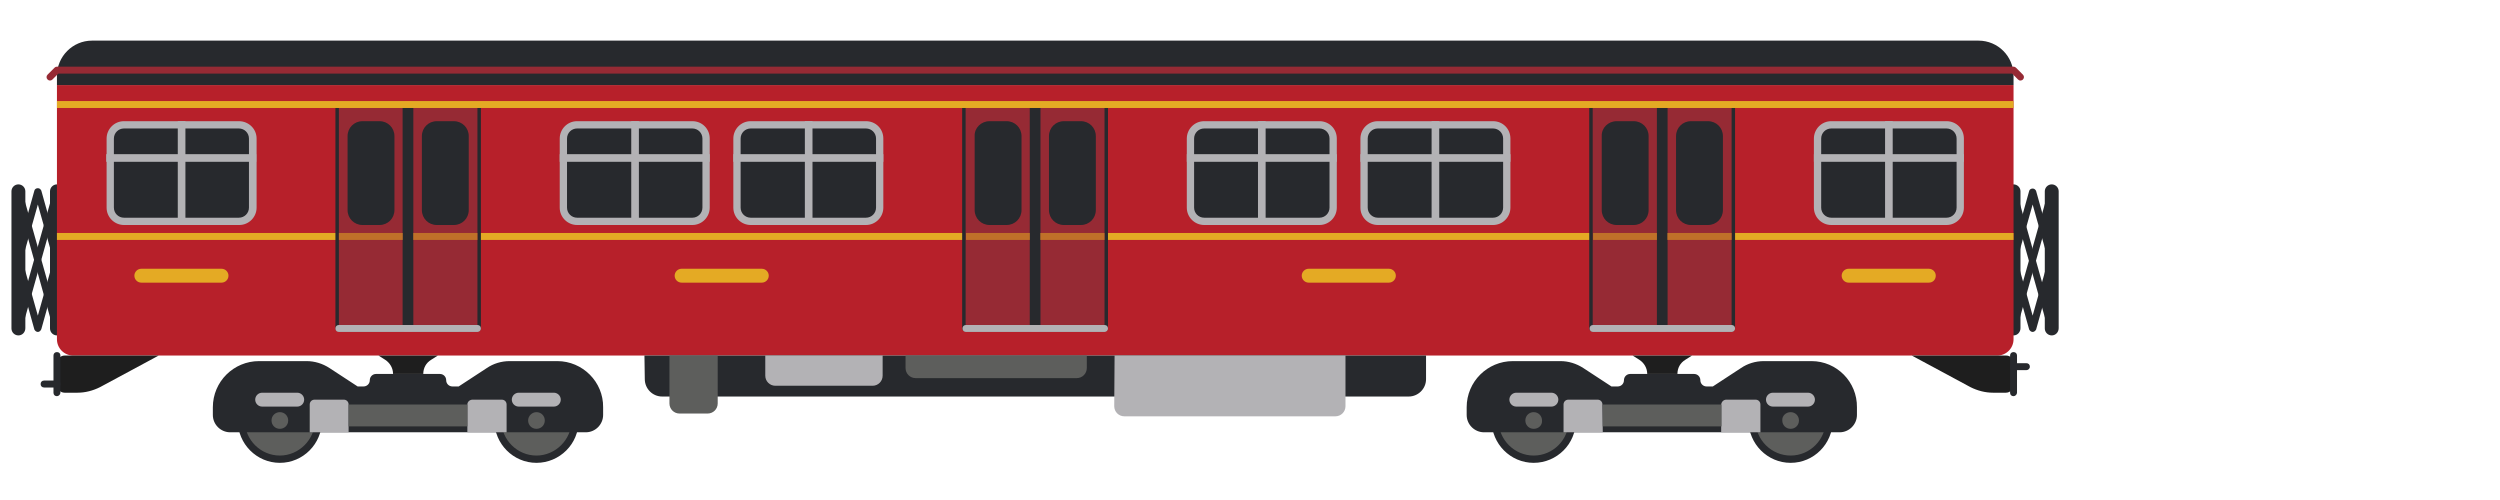
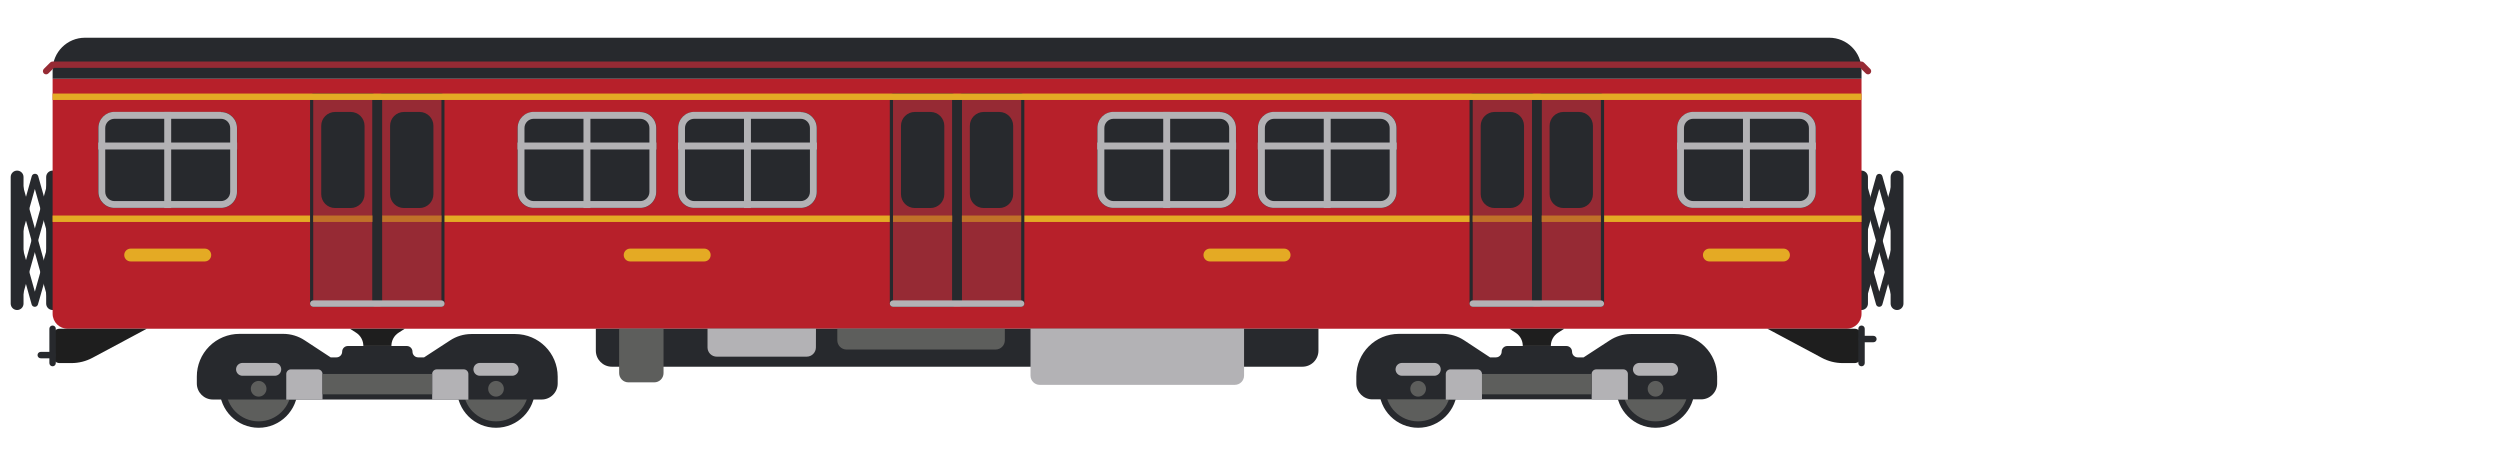
- <svg xmlns="http://www.w3.org/2000/svg" version="1.1" id="Layer_1" x="0px" y="0px" viewBox="0 0 720 144" style="enable-background:new 0 0 720 144;" xml:space="preserve">
-   <style type="text/css">
- 	.st0{fill:#27292D;}
- 	.st1{fill:#B7202A;}
- 	.st2{fill:#E4AA24;}
- 	.st3{fill:#962A34;}
- 	.st4{fill:#C07029;}
- 	.st5{fill:#B3B2B5;}
- 	.st6{fill:#5D5E5C;}
- 	.st7{fill:#1E1E1E;}
- </style>
-   <path class="st0" d="M579.9,96.6c-1.1,0-2-0.9-2-2V55.1c0-1.1,0.9-2,2-2s2,0.9,2,2v39.4C581.9,95.7,581,96.6,579.9,96.6z" />
-   <path class="st0" d="M590.9,96.6c-1.1,0-2-0.9-2-2V55.1c0-1.1,0.9-2,2-2s2,0.9,2,2v39.4C592.9,95.7,592,96.6,590.9,96.6z" />
-   <path class="st0" d="M585.4,95.6L585.4,95.6c-0.4,0-0.8-0.3-1-0.7l-5.5-19.7c0-0.2,0-0.4,0-0.5l5.5-19.7c0.1-0.4,0.5-0.7,1-0.7  s0.8,0.3,1,0.7l5.5,19.7c0,0.2,0,0.4,0,0.5l-5.5,19.7C586.2,95.3,585.8,95.6,585.4,95.6z M580.9,74.9l4.5,16l4.5-16l-4.5-16  L580.9,74.9z" />
-   <path class="st0" d="M579.9,95.6c-0.1,0-0.2,0-0.3,0c-0.5-0.1-0.8-0.7-0.7-1.2L590,54.9c0.1-0.5,0.7-0.8,1.2-0.7  c0.5,0.1,0.8,0.7,0.7,1.2l-11.1,39.4C580.7,95.3,580.3,95.6,579.9,95.6z" />
-   <path class="st0" d="M590.9,95.6c-0.4,0-0.8-0.3-1-0.7l-11.1-39.4c-0.1-0.5,0.2-1.1,0.7-1.2c0.5-0.1,1.1,0.2,1.2,0.7l11.1,39.4  c0.1,0.5-0.2,1.1-0.7,1.2C591.1,95.6,591,95.6,590.9,95.6z" />
-   <path class="st0" d="M5.3,96.6c-1.1,0-2-0.9-2-2V55.1c0-1.1,0.9-2,2-2s2,0.9,2,2v39.4C7.3,95.7,6.4,96.6,5.3,96.6z" />
-   <path class="st0" d="M16.4,96.6c-1.1,0-2-0.9-2-2V55.1c0-1.1,0.9-2,2-2s2,0.9,2,2v39.4C18.4,95.7,17.5,96.6,16.4,96.6z" />
-   <path class="st0" d="M10.9,95.6c-0.4,0-0.8-0.3-1-0.7L4.4,75.1c0-0.2,0-0.4,0-0.5l5.5-19.7c0.1-0.4,0.5-0.7,1-0.7s0.8,0.3,1,0.7  l5.5,19.7c0,0.2,0,0.4,0,0.5l-5.5,19.7C11.7,95.3,11.3,95.6,10.9,95.6z M6.4,74.9l4.5,16l4.5-16l-4.5-16L6.4,74.9z" />
-   <path class="st0" d="M5.3,95.6c-0.1,0-0.2,0-0.3,0c-0.5-0.1-0.8-0.7-0.7-1.2l11.1-39.4c0.1-0.5,0.7-0.8,1.2-0.7  c0.5,0.1,0.8,0.7,0.7,1.2L6.3,94.8C6.2,95.3,5.8,95.6,5.3,95.6z" />
-   <path class="st0" d="M16.4,95.6c-0.4,0-0.8-0.3-1-0.7L4.4,55.4c-0.1-0.5,0.2-1.1,0.7-1.2c0.5-0.1,1.1,0.2,1.2,0.7l11.1,39.4  c0.1,0.5-0.2,1.1-0.7,1.2C16.6,95.6,16.5,95.6,16.4,95.6z" />
-   <path class="st1" d="M579.9,24.5H16.4v73.2c0,2.6,2.1,4.7,4.7,4.7c0,0,0,0,0,0h554.1c2.6,0,4.7-2.1,4.7-4.7c0,0,0,0,0,0V24.5z" />
-   <path class="st0" d="M26.5,11.7h543.3c5.6,0,10.1,4.5,10.1,10.1c0,0,0,0,0,0v2.7H16.4v-2.7C16.4,16.3,20.9,11.7,26.5,11.7z" />
-   <rect x="16.4" y="67.1" class="st2" width="563.5" height="2" />
-   <path class="st2" d="M555.5,81.4h-23.1c-1.1,0-2-0.9-2-2s0.9-2,2-2h23.1c1.1,0,2,0.9,2,2S556.7,81.4,555.5,81.4z" />
-   <path class="st3" d="M458.8,29.6h18.5c0.3,0,0.5,0.2,0.5,0.5v64.4c0,0.3-0.2,0.5-0.5,0.5h-18.5c-0.3,0-0.5-0.2-0.5-0.5V30.1  C458.3,29.9,458.5,29.6,458.8,29.6z" />
-   <path class="st0" d="M477.2,30.1v64.4h-18.5V30.1H477.2 M477.2,29.1h-18.5c-0.6,0-1,0.4-1,1v64.4c0,0.6,0.4,1,1,1h18.5  c0.6,0,1-0.4,1-1V30.1C478.2,29.6,477.8,29.1,477.2,29.1z" />
-   <path class="st3" d="M480.2,29.6h18.5c0.3,0,0.5,0.2,0.5,0.5v64.4c0,0.3-0.2,0.5-0.5,0.5h-18.5c-0.3,0-0.5-0.2-0.5-0.5V30.1  C479.7,29.9,479.9,29.6,480.2,29.6z" />
-   <path class="st0" d="M498.7,30.1v64.4h-18.5V30.1H498.7 M498.7,29.1h-18.5c-0.6,0-1,0.4-1,1v64.4c0,0.6,0.4,1,1,1h18.5  c0.6,0,1-0.4,1-1V30.1C499.7,29.6,499.2,29.1,498.7,29.1z" />
-   <rect x="458.8" y="67.1" class="st4" width="39.9" height="2" />
-   <rect x="477.2" y="30.1" class="st0" width="3" height="64.4" />
-   <path class="st5" d="M498.7,95.6h-39.9c-0.6,0-1-0.4-1-1s0.4-1,1-1h39.9c0.6,0,1,0.4,1,1S499.2,95.6,498.7,95.6z" />
-   <path class="st0" d="M465.6,34.9h4.9c2.4,0,4.3,1.9,4.3,4.3v21.3c0,2.4-1.9,4.3-4.3,4.3h-4.9c-2.4,0-4.3-1.9-4.3-4.3V39.2  C461.2,36.8,463.2,34.9,465.6,34.9z" />
-   <path class="st0" d="M487,34.9h4.9c2.4,0,4.3,1.9,4.3,4.3v21.3c0,2.4-1.9,4.3-4.3,4.3H487c-2.4,0-4.3-1.9-4.3-4.3V39.2  C482.7,36.8,484.6,34.9,487,34.9z" />
-   <path class="st3" d="M97.6,29.6H116c0.3,0,0.5,0.2,0.5,0.5v64.4c0,0.3-0.2,0.5-0.5,0.5H97.6c-0.3,0-0.5-0.2-0.5-0.5V30.1  C97.1,29.9,97.3,29.6,97.6,29.6z" />
-   <path class="st0" d="M116,30.1v64.4H97.6V30.1H116 M116,29.1H97.6c-0.6,0-1,0.4-1,1v64.4c0,0.6,0.4,1,1,1H116c0.6,0,1-0.4,1-1V30.1  C117,29.6,116.6,29.1,116,29.1z" />
-   <path class="st3" d="M119,29.6h18.5c0.3,0,0.5,0.2,0.5,0.5v64.4c0,0.3-0.2,0.5-0.5,0.5H119c-0.3,0-0.5-0.2-0.5-0.5V30.1  C118.5,29.9,118.8,29.6,119,29.6z" />
-   <path class="st0" d="M137.5,30.1v64.4H119V30.1H137.5 M137.5,29.1H119c-0.6,0-1,0.4-1,1v64.4c0,0.6,0.4,1,1,1h18.5c0.6,0,1-0.4,1-1  V30.1C138.5,29.6,138,29.1,137.5,29.1z" />
-   <rect x="97.6" y="67.1" class="st4" width="39.9" height="2" />
-   <rect x="116" y="30.1" class="st0" width="3" height="64.4" />
-   <path class="st5" d="M137.5,95.6H97.6c-0.6,0-1-0.4-1-1s0.4-1,1-1h39.9c0.6,0,1,0.4,1,1S138,95.6,137.5,95.6z" />
-   <path class="st0" d="M104.4,34.9h4.9c2.4,0,4.3,1.9,4.3,4.3v21.3c0,2.4-1.9,4.3-4.3,4.3h-4.9c-2.4,0-4.3-1.9-4.3-4.3V39.2  C100.1,36.8,102,34.9,104.4,34.9z" />
-   <path class="st0" d="M125.8,34.9h4.9c2.4,0,4.3,1.9,4.3,4.3v21.3c0,2.4-1.9,4.3-4.3,4.3h-4.9c-2.4,0-4.3-1.9-4.3-4.3V39.2  C121.5,36.8,123.4,34.9,125.8,34.9z" />
-   <path class="st3" d="M278.2,29.6h18.5c0.3,0,0.5,0.2,0.5,0.5v64.4c0,0.3-0.2,0.5-0.5,0.5h-18.5c-0.3,0-0.5-0.2-0.5-0.5V30.1  C277.7,29.9,277.9,29.6,278.2,29.6z" />
-   <path class="st0" d="M296.6,30.1v64.4h-18.5V30.1H296.6 M296.6,29.1h-18.5c-0.6,0-1,0.4-1,1v64.4c0,0.6,0.4,1,1,1h18.5  c0.6,0,1-0.4,1-1V30.1C297.6,29.6,297.2,29.1,296.6,29.1z" />
-   <path class="st3" d="M299.6,29.6h18.5c0.3,0,0.5,0.2,0.5,0.5v64.4c0,0.3-0.2,0.5-0.5,0.5h-18.5c-0.3,0-0.5-0.2-0.5-0.5V30.1  C299.1,29.9,299.3,29.6,299.6,29.6z" />
-   <path class="st0" d="M318.1,30.1v64.4h-18.5V30.1H318.1 M318.1,29.1h-18.5c-0.6,0-1,0.4-1,1v64.4c0,0.6,0.4,1,1,1h18.5  c0.6,0,1-0.4,1-1V30.1C319.1,29.6,318.6,29.1,318.1,29.1z" />
-   <rect x="278.2" y="67.1" class="st4" width="39.9" height="2" />
-   <rect x="296.6" y="30.1" class="st0" width="3" height="64.4" />
-   <path class="st5" d="M318.1,95.6h-39.9c-0.6,0-1-0.4-1-1s0.4-1,1-1h39.9c0.6,0,1,0.4,1,1S318.6,95.6,318.1,95.6z" />
-   <path class="st0" d="M285,34.9h4.9c2.4,0,4.3,1.9,4.3,4.3v21.3c0,2.4-1.9,4.3-4.3,4.3H285c-2.4,0-4.3-1.9-4.3-4.3V39.2  C280.6,36.8,282.6,34.9,285,34.9z" />
-   <path class="st0" d="M306.4,34.9h4.9c2.4,0,4.3,1.9,4.3,4.3v21.3c0,2.4-1.9,4.3-4.3,4.3h-4.9c-2.4,0-4.3-1.9-4.3-4.3V39.2  C302.1,36.8,304,34.9,306.4,34.9z" />
-   <path class="st0" d="M185.6,102.4h225.1l0,0v6.8c0,2.8-2.3,5-5,5l0,0h-215c-2.8,0-5-2.3-5-5L185.6,102.4L185.6,102.4z" />
-   <path class="st6" d="M192.9,102.4h13.8l0,0v13.8c0,1.6-1.3,2.9-2.9,2.9l0,0h-8.1c-1.6,0-2.9-1.3-2.9-2.9l0,0V102.4L192.9,102.4z" />
-   <path class="st5" d="M254.2,102.4h-33.8v5.8c0,1.6,1.3,2.9,2.9,2.9l0,0h28c1.6,0,2.9-1.3,2.9-2.9c0,0,0,0,0,0V102.4z" />
-   <path class="st6" d="M260.8,102.4H313l0,0v3.6c0,1.6-1.3,2.9-2.9,2.9l0,0h-46.4c-1.6,0-2.9-1.3-2.9-2.9l0,0V102.4L260.8,102.4z" />
-   <path class="st5" d="M321,102.4h66.5l0,0V117c0,1.6-1.3,2.9-2.9,2.9l0,0h-60.8c-1.6,0-2.9-1.3-2.9-2.9l0,0L321,102.4L321,102.4z" />
-   <path class="st7" d="M577.7,113.1H574c-2.3,0-4.5-0.6-6.5-1.6l-16.9-9.1h27.2c1.2,0,2.2,1,2.2,2.2v6.3  C579.9,112.1,578.9,113.1,577.7,113.1C577.7,113.1,577.7,113.1,577.7,113.1z" />
-   <path class="st0" d="M579.9,114.1c-0.6,0-1-0.4-1-1v-10.7c0-0.6,0.4-1,1-1s1,0.4,1,1v10.7C580.9,113.6,580.4,114.1,579.9,114.1z" />
-   <path class="st0" d="M583.6,106.6h-3.7c-0.6,0-1-0.4-1-1s0.4-1,1-1h3.7c0.6,0,1,0.4,1,1S584.1,106.6,583.6,106.6z" />
-   <rect x="16.4" y="29.1" class="st2" width="563.5" height="2" />
-   <path class="st3" d="M581.9,23.2c-0.3,0-0.5-0.1-0.7-0.3l-1.7-1.7H16.8l-1.7,1.7c-0.4,0.4-1,0.4-1.4,0s-0.4-1,0-1.4l2-2  c0.2-0.2,0.4-0.3,0.7-0.3h563.5c0.3,0,0.5,0.1,0.7,0.3l2,2c0.4,0.4,0.4,1,0,1.4C582.4,23.1,582.1,23.2,581.9,23.2z" />
-   <path class="st0" d="M396.8,35.9H430c2.2,0,4,1.8,4,4v19.9c0,2.2-1.8,4-4,4h-33.2c-2.2,0-4-1.8-4-4V39.9  C392.9,37.7,394.7,35.9,396.8,35.9z" />
-   <path class="st5" d="M430,37c1.6,0,2.9,1.3,2.9,2.9v19.9c0,1.6-1.3,2.9-2.9,2.9h-33.2c-1.6,0-2.9-1.3-2.9-2.9V39.9  c0-1.6,1.3-2.9,2.9-2.9H430 M430,34.9h-33.2c-2.8,0-5,2.3-5,5c0,0,0,0,0,0v19.9c0,2.8,2.3,5,5,5l0,0H430c2.8,0,5-2.3,5-5  c0,0,0,0,0,0V39.9C435,37.1,432.8,34.9,430,34.9L430,34.9z" />
-   <rect x="412.3" y="34.9" class="st5" width="2.2" height="29.9" />
-   <rect x="391.8" y="44.4" class="st5" width="43.2" height="2.2" />
-   <path class="st0" d="M346.8,35.9H380c2.2,0,4,1.8,4,4v19.9c0,2.2-1.8,4-4,4h-33.2c-2.2,0-4-1.8-4-4V39.9  C342.9,37.7,344.7,35.9,346.8,35.9z" />
-   <path class="st5" d="M380,37c1.6,0,2.9,1.3,2.9,2.9v19.9c0,1.6-1.3,2.9-2.9,2.9h-33.2c-1.6,0-2.9-1.3-2.9-2.9V39.9  c0-1.6,1.3-2.9,2.9-2.9H380 M380,34.9h-33.2c-2.8,0-5,2.3-5,5c0,0,0,0,0,0v19.9c0,2.8,2.3,5,5,5l0,0H380c2.8,0,5-2.3,5-5V39.9  C385,37.1,382.8,34.9,380,34.9z" />
-   <rect x="362.3" y="34.9" class="st5" width="2.2" height="29.9" />
-   <rect x="341.8" y="44.4" class="st5" width="43.2" height="2.2" />
-   <path class="st0" d="M216.3,35.9h33.2c2.2,0,4,1.8,4,4v0v19.9c0,2.2-1.8,4-4,4l0,0h-33.2c-2.2,0-4-1.8-4-4v0V39.9  C212.3,37.7,214.1,35.9,216.3,35.9L216.3,35.9z" />
-   <path class="st5" d="M249.4,37c1.6,0,2.9,1.3,2.9,2.9v19.9c0,1.6-1.3,2.9-2.9,2.9h-33.2c-1.6,0-2.9-1.3-2.9-2.9V39.9  c0-1.6,1.3-2.9,2.9-2.9H249.4 M249.4,34.9h-33.2c-2.8,0-5,2.3-5,5v19.9c0,2.8,2.3,5,5,5h33.2c2.8,0,5-2.3,5-5V39.9  C254.4,37.1,252.2,34.9,249.4,34.9z" />
-   <rect x="231.8" y="34.9" class="st5" width="2.2" height="29.9" />
-   <rect x="211.2" y="44.4" class="st5" width="43.2" height="2.2" />
-   <path class="st0" d="M166.3,35.9h33.2c2.2,0,4,1.8,4,4v0v19.9c0,2.2-1.8,4-4,4h-33.2c-2.2,0-4-1.8-4-4v0V39.9  C162.3,37.7,164.1,35.9,166.3,35.9L166.3,35.9z" />
-   <path class="st5" d="M199.4,37c1.6,0,2.9,1.3,2.9,2.9v19.9c0,1.6-1.3,2.9-2.9,2.9h-33.2c-1.6,0-2.9-1.3-2.9-2.9V39.9  c0-1.6,1.3-2.9,2.9-2.9H199.4 M199.4,34.9h-33.2c-2.8,0-5,2.3-5,5v19.9c0,2.8,2.3,5,5,5h33.2c2.8,0,5-2.3,5-5V39.9  C204.4,37.1,202.2,34.9,199.4,34.9z" />
-   <rect x="181.8" y="34.9" class="st5" width="2.2" height="29.9" />
-   <rect x="161.2" y="44.4" class="st5" width="43.2" height="2.2" />
-   <path class="st0" d="M35.7,35.9h33.2c2.2,0,4,1.8,4,4v19.9c0,2.2-1.8,4-4,4H35.7c-2.2,0-4-1.8-4-4V39.9  C31.7,37.7,33.5,35.9,35.7,35.9z" />
-   <path class="st5" d="M68.8,37c1.6,0,2.9,1.3,2.9,2.9v19.9c0,1.6-1.3,2.9-2.9,2.9H35.7c-1.6,0-2.9-1.3-2.9-2.9V39.9  c0-1.6,1.3-2.9,2.9-2.9H68.8 M68.8,34.9H35.7c-2.8,0-5,2.3-5,5l0,0v19.9c0,2.8,2.3,5,5,5l0,0h33.2c2.8,0,5-2.3,5-5V39.9  C73.9,37.1,71.6,34.9,68.8,34.9z" />
-   <rect x="51.2" y="34.9" class="st5" width="2.2" height="29.9" />
-   <rect x="30.6" y="44.4" class="st5" width="43.2" height="2.2" />
-   <path class="st0" d="M527.4,35.9h33.2c2.2,0,4,1.8,4,4v19.9c0,2.2-1.8,4-4,4h-33.2c-2.2,0-4-1.8-4-4V39.9  C523.5,37.7,525.2,35.9,527.4,35.9z" />
-   <path class="st5" d="M560.6,37c1.6,0,2.9,1.3,2.9,2.9v19.9c0,1.6-1.3,2.9-2.9,2.9h-33.2c-1.6,0-2.9-1.3-2.9-2.9V39.9  c0-1.6,1.3-2.9,2.9-2.9H560.6 M560.6,34.9h-33.2c-2.8,0-5,2.3-5,5v19.9c0,2.8,2.3,5,5,5h33.2c2.8,0,5-2.3,5-5V39.9  C565.6,37.1,563.4,34.9,560.6,34.9z" />
-   <rect x="542.9" y="34.9" class="st5" width="2.2" height="29.9" />
-   <rect x="522.4" y="44.4" class="st5" width="43.2" height="2.2" />
-   <path class="st7" d="M18.6,113.1h3.7c2.3,0,4.5-0.6,6.5-1.6l16.9-9.1H18.6c-1.2,0-2.2,1-2.2,2.2v6.3  C16.4,112.1,17.4,113.1,18.6,113.1C18.6,113.1,18.6,113.1,18.6,113.1z" />
-   <path class="st0" d="M16.4,114.1c-0.6,0-1-0.4-1-1v-10.7c0-0.6,0.4-1,1-1s1,0.4,1,1v10.7C17.4,113.6,16.9,114.1,16.4,114.1z" />
-   <path class="st0" d="M16.4,111.6h-3.7c-0.6,0-1-0.4-1-1s0.4-1,1-1h3.7c0.6,0,1,0.4,1,1S16.9,111.6,16.4,111.6z" />
-   <path class="st2" d="M400,81.4h-23.1c-1.1,0-2-0.9-2-2s0.9-2,2-2H400c1.1,0,2,0.9,2,2S401.1,81.4,400,81.4z" />
-   <path class="st2" d="M219.4,81.4h-23.1c-1.1,0-2-0.9-2-2s0.9-2,2-2h23.1c1.1,0,2,0.9,2,2S220.5,81.4,219.4,81.4z" />
-   <path class="st2" d="M63.8,81.4H40.7c-1.1,0-2-0.9-2-2s0.9-2,2-2h23.1c1.1,0,2,0.9,2,2S64.9,81.4,63.8,81.4z" />
-   <g>
-     <circle class="st6" cx="441.7" cy="121.1" r="11.1" />
-     <path class="st0" d="M441.7,133.3c-6.7,0-12.1-5.5-12.1-12.1c0-6.7,5.5-12.1,12.1-12.1c6.7,0,12.1,5.5,12.1,12.1   C453.9,127.8,448.4,133.3,441.7,133.3z M441.7,111c-5.6,0-10.1,4.6-10.1,10.1c0,5.6,4.6,10.1,10.1,10.1c5.6,0,10.1-4.6,10.1-10.1   C451.9,115.5,447.3,111,441.7,111z" />
+ <svg xmlns="http://www.w3.org/2000/svg" viewBox="0 0 778.74 144">
+   <defs>
+     <style>.cls-1{fill:#27292d;}.cls-2{fill:#b7202a;}.cls-3{fill:#e4aa24;}.cls-4{fill:#962a34;}.cls-5{fill:#c07029;}.cls-6{fill:#b3b2b5;}.cls-7{fill:#5d5e5c;}.cls-8{fill:#1e1e1e;}</style>
+   </defs>
+   <g id="G-Series">
+     <path class="cls-1" d="M579.86,96.57a2,2,0,0,1-2-2V55.14a2,2,0,1,1,4,0V94.57A2,2,0,0,1,579.86,96.57Z" />
+     <path class="cls-1" d="M590.92,96.57a2,2,0,0,1-2-2V55.14a2,2,0,1,1,4,0V94.57A2,2,0,0,1,590.92,96.57Z" />
+     <path class="cls-1" d="M585.39,95.57a1,1,0,0,1-1-.73L578.9,75.13a1,1,0,0,1,0-.54l5.53-19.72a1,1,0,0,1,1.92,0l5.53,19.72a1,1,0,0,1,0,.54l-5.53,19.71A1,1,0,0,1,585.39,95.57ZM580.9,74.86l4.49,16,4.49-16-4.49-16Z" />
+     <path class="cls-1" d="M579.86,95.58a1.26,1.26,0,0,1-.27,0,1,1,0,0,1-.69-1.24L590,54.87a1,1,0,0,1,1.92.54l-11,39.43A1,1,0,0,1,579.86,95.58Z" />
+     <path class="cls-1" d="M590.92,95.58a1,1,0,0,1-1-.74L578.9,55.41a1,1,0,0,1,.69-1.23,1,1,0,0,1,1.24.69l11,39.43a1,1,0,0,1-.69,1.24A1.26,1.26,0,0,1,590.92,95.58Z" />
+     <path class="cls-1" d="M5.33,96.57a2,2,0,0,1-2-2V55.14a2,2,0,0,1,4,0V94.57A2,2,0,0,1,5.33,96.57Z" />
+     <path class="cls-1" d="M16.38,96.57a2,2,0,0,1-2-2V55.14a2,2,0,0,1,4,0V94.57A2,2,0,0,1,16.38,96.57Z" />
+     <path class="cls-1" d="M10.86,95.57a1,1,0,0,1-1-.73L4.37,75.13a1,1,0,0,1,0-.54L9.9,54.87a1,1,0,0,1,1-.73h0a1,1,0,0,1,1,.73l5.53,19.72a1,1,0,0,1,0,.54L11.82,94.84A1,1,0,0,1,10.86,95.57ZM6.37,74.86l4.49,16,4.49-16-4.49-16Z" />
+     <path class="cls-1" d="M5.33,95.58a1.26,1.26,0,0,1-.27,0,1,1,0,0,1-.69-1.24L15.42,54.87a1,1,0,0,1,1.93.54L6.29,94.84A1,1,0,0,1,5.33,95.58Z" />
+     <path class="cls-1" d="M16.38,95.58a1,1,0,0,1-1-.74l-11-39.43a1,1,0,0,1,1.92-.54L17.35,94.3a1,1,0,0,1-.7,1.24A1.26,1.26,0,0,1,16.38,95.58Z" />
+     <path class="cls-2" d="M579.86,24.53H16.39v73.2a4.67,4.67,0,0,0,4.67,4.67H575.19a4.67,4.67,0,0,0,4.67-4.67Z" />
+     <path class="cls-1" d="M26.47,11.75H569.78a10.08,10.08,0,0,1,10.08,10.08v2.7H16.39v-2.7A10.08,10.08,0,0,1,26.47,11.75Z" />
+     <rect class="cls-3" x="16.38" y="67.14" width="563.48" height="2" />
+     <path class="cls-3" d="M555.55,81.44H532.46a2,2,0,0,1,0-4h23.09a2,2,0,0,1,0,4Z" />
+     <g id="Doors">
+       <g id="Door_3" data-name="Door 3">
+         <rect class="cls-4" x="458.76" y="30.14" width="18.46" height="64.43" />
+         <path class="cls-1" d="M477.21,30.14V94.57H458.76V30.14h18.45m0-1H458.76a1,1,0,0,0-1,1V94.57a1,1,0,0,0,1,1h18.45a1,1,0,0,0,1-1V30.14a1,1,0,0,0-1-1Z" />
+         <rect class="cls-4" x="480.21" y="30.14" width="18.46" height="64.43" />
+         <path class="cls-1" d="M498.67,30.14V94.57H480.21V30.14h18.46m0-1H480.21a1,1,0,0,0-1,1V94.57a1,1,0,0,0,1,1h18.46a1,1,0,0,0,1-1V30.14a1,1,0,0,0-1-1Z" />
+         <rect class="cls-5" x="458.76" y="67.14" width="39.91" height="2" />
+         <rect class="cls-1" x="477.21" y="30.14" width="3" height="64.44" />
+         <path class="cls-6" d="M498.67,95.57H458.76a1,1,0,0,1,0-2h39.91a1,1,0,0,1,0,2Z" />
+         <rect class="cls-1" x="461.23" y="34.87" width="13.5" height="29.93" rx="4.32" />
+         <rect class="cls-1" x="482.69" y="34.87" width="13.5" height="29.93" rx="4.32" />
+       </g>
+       <g id="Door_1" data-name="Door 1">
+         <rect class="cls-4" x="97.58" y="30.14" width="18.46" height="64.43" />
+         <path class="cls-1" d="M116,30.14V94.57H97.58V30.14H116m0-1H97.58a1,1,0,0,0-1,1V94.57a1,1,0,0,0,1,1H116a1,1,0,0,0,1-1V30.14a1,1,0,0,0-1-1Z" />
+         <rect class="cls-4" x="119.04" y="30.14" width="18.46" height="64.43" />
+         <path class="cls-1" d="M137.49,30.14V94.57H119V30.14h18.45m0-1H119a1,1,0,0,0-1,1V94.57a1,1,0,0,0,1,1h18.45a1,1,0,0,0,1-1V30.14a1,1,0,0,0-1-1Z" />
+         <rect class="cls-5" x="97.58" y="67.14" width="39.91" height="2" />
+         <rect class="cls-1" x="116.04" y="30.14" width="3" height="64.44" />
+         <path class="cls-6" d="M137.49,95.57H97.58a1,1,0,1,1,0-2h39.91a1,1,0,0,1,0,2Z" />
+         <rect class="cls-1" x="100.06" y="34.87" width="13.5" height="29.93" rx="4.32" />
+         <rect class="cls-1" x="121.51" y="34.87" width="13.5" height="29.93" rx="4.32" />
+       </g>
+       <g id="Door_1-2" data-name="Door 1">
+         <rect class="cls-4" x="278.17" y="30.14" width="18.46" height="64.43" />
+         <path class="cls-1" d="M296.62,30.14V94.57H278.17V30.14h18.45m0-1H278.17a1,1,0,0,0-1,1V94.57a1,1,0,0,0,1,1h18.45a1,1,0,0,0,1-1V30.14a1,1,0,0,0-1-1Z" />
+         <rect class="cls-4" x="299.62" y="30.14" width="18.46" height="64.43" />
+         <path class="cls-1" d="M318.08,30.14V94.57H299.62V30.14h18.46m0-1H299.62a1,1,0,0,0-1,1V94.57a1,1,0,0,0,1,1h18.46a1,1,0,0,0,1-1V30.14a1,1,0,0,0-1-1Z" />
+         <rect class="cls-5" x="278.17" y="67.14" width="39.91" height="2" />
+         <rect class="cls-1" x="296.62" y="30.14" width="3" height="64.44" />
+         <path class="cls-6" d="M318.08,95.57H278.17a1,1,0,0,1,0-2h39.91a1,1,0,0,1,0,2Z" />
+         <rect class="cls-1" x="280.65" y="34.87" width="13.5" height="29.93" rx="4.32" />
+         <rect class="cls-1" x="302.1" y="34.87" width="13.5" height="29.93" rx="4.32" />
+       </g>
+       <path class="cls-1" d="M185.56,102.4H410.69a0,0,0,0,1,0,0v6.83a5,5,0,0,1-5,5H190.6a5,5,0,0,1-5-5V102.4A0,0,0,0,1,185.56,102.4Z" />
+       <path class="cls-7" d="M192.86,102.4h13.83a0,0,0,0,1,0,0v13.82a2.88,2.88,0,0,1-2.88,2.88h-8.07a2.88,2.88,0,0,1-2.88-2.88V102.4A0,0,0,0,1,192.86,102.4Z" />
+       <path class="cls-6" d="M254.17,102.4H220.39v5.82a2.87,2.87,0,0,0,2.88,2.88h28a2.88,2.88,0,0,0,2.88-2.88Z" />
+       <path class="cls-7" d="M260.82,102.4H313a0,0,0,0,1,0,0V106a2.88,2.88,0,0,1-2.88,2.88H263.7a2.88,2.88,0,0,1-2.88-2.88v-3.6A0,0,0,0,1,260.82,102.4Z" />
+       <path class="cls-6" d="M321,102.4h66.52a0,0,0,0,1,0,0V117a2.88,2.88,0,0,1-2.88,2.88H323.83A2.88,2.88,0,0,1,321,117V102.4A0,0,0,0,1,321,102.4Z" />
+     </g>
+     <path class="cls-8" d="M577.68,113.1H574a13.89,13.89,0,0,1-6.52-1.64l-16.94-9.06h27.16a2.18,2.18,0,0,1,2.18,2.19v6.32A2.18,2.18,0,0,1,577.68,113.1Z" />
+     <path class="cls-1" d="M579.86,114.1a1,1,0,0,1-1-1V102.4a1,1,0,1,1,2,0v10.7A1,1,0,0,1,579.86,114.1Z" />
+     <path class="cls-1" d="M583.56,106.61h-3.7a1,1,0,0,1,0-2h3.7a1,1,0,0,1,0,2Z" />
+     <rect class="cls-3" x="16.38" y="29.14" width="563.48" height="2" />
+     <path class="cls-4" d="M581.89,23.17a1,1,0,0,1-.71-.3l-1.73-1.73H16.8l-1.73,1.73a1,1,0,0,1-1.42,0,1,1,0,0,1,0-1.41l2-2a1,1,0,0,1,.7-.29H579.86a1,1,0,0,1,.71.29l2,2a1,1,0,0,1-.71,1.71Z" />
+     <rect class="cls-1" x="391.8" y="34.87" width="43.24" height="29.93" rx="5.04" />
+     <path class="cls-6" d="M430,37a2.88,2.88,0,0,1,2.88,2.88V59.76A2.88,2.88,0,0,1,430,62.64H396.84A2.88,2.88,0,0,1,394,59.76V39.91A2.88,2.88,0,0,1,396.84,37H430m0-2.16H396.84a5,5,0,0,0-5,5V59.76a5,5,0,0,0,5,5H430a5,5,0,0,0,5-5V39.91a5,5,0,0,0-5-5Z" />
+     <rect class="cls-6" x="412.34" y="34.87" width="2.16" height="29.93" />
+     <rect class="cls-6" x="391.8" y="44.4" width="43.24" height="2.16" />
+     <rect class="cls-1" x="341.8" y="34.87" width="43.24" height="29.93" rx="5.04" />
+     <path class="cls-6" d="M380,37a2.88,2.88,0,0,1,2.88,2.88V59.76A2.88,2.88,0,0,1,380,62.64H346.84A2.88,2.88,0,0,1,344,59.76V39.91A2.88,2.88,0,0,1,346.84,37H380m0-2.16H346.84a5,5,0,0,0-5,5V59.76a5,5,0,0,0,5,5H380a5,5,0,0,0,5-5V39.91a5,5,0,0,0-5-5Z" />
+     <rect class="cls-6" x="362.34" y="34.87" width="2.16" height="29.93" />
+     <rect class="cls-6" x="341.8" y="44.4" width="43.24" height="2.16" />
+     <rect class="cls-1" x="211.21" y="34.87" width="43.24" height="29.93" rx="5.04" />
+     <path class="cls-6" d="M249.41,37a2.88,2.88,0,0,1,2.88,2.88V59.76a2.88,2.88,0,0,1-2.88,2.88H216.25a2.88,2.88,0,0,1-2.88-2.88V39.91A2.88,2.88,0,0,1,216.25,37h33.16m0-2.16H216.25a5,5,0,0,0-5,5V59.76a5,5,0,0,0,5,5h33.16a5,5,0,0,0,5-5V39.91a5,5,0,0,0-5-5Z" />
+     <rect class="cls-6" x="231.75" y="34.87" width="2.16" height="29.93" />
+     <rect class="cls-6" x="211.21" y="44.4" width="43.24" height="2.16" />
+     <rect class="cls-1" x="161.21" y="34.87" width="43.24" height="29.93" rx="5.04" />
+     <path class="cls-6" d="M199.41,37a2.88,2.88,0,0,1,2.88,2.88V59.76a2.88,2.88,0,0,1-2.88,2.88H166.25a2.88,2.88,0,0,1-2.88-2.88V39.91A2.88,2.88,0,0,1,166.25,37h33.16m0-2.16H166.25a5,5,0,0,0-5,5V59.76a5,5,0,0,0,5,5h33.16a5,5,0,0,0,5-5V39.91a5,5,0,0,0-5-5Z" />
+     <rect class="cls-6" x="181.75" y="34.87" width="2.16" height="29.93" />
+     <rect class="cls-6" x="161.21" y="44.4" width="43.24" height="2.16" />
+     <rect class="cls-1" x="30.62" y="34.87" width="43.24" height="29.93" rx="5.04" />
+     <path class="cls-6" d="M68.82,37a2.88,2.88,0,0,1,2.88,2.88V59.76a2.88,2.88,0,0,1-2.88,2.88H35.66a2.89,2.89,0,0,1-2.88-2.88V39.91A2.89,2.89,0,0,1,35.66,37H68.82m0-2.16H35.66a5,5,0,0,0-5,5V59.76a5,5,0,0,0,5,5H68.82a5,5,0,0,0,5-5V39.91a5,5,0,0,0-5-5Z" />
+     <rect class="cls-6" x="51.16" y="34.87" width="2.16" height="29.93" />
+     <rect class="cls-6" x="30.62" y="44.4" width="43.24" height="2.16" />
+     <rect class="cls-1" x="522.39" y="34.87" width="43.24" height="29.93" rx="5.04" />
+     <path class="cls-6" d="M560.59,37a2.89,2.89,0,0,1,2.88,2.88V59.76a2.89,2.89,0,0,1-2.88,2.88H527.43a2.88,2.88,0,0,1-2.88-2.88V39.91A2.88,2.88,0,0,1,527.43,37h33.16m0-2.16H527.43a5,5,0,0,0-5,5V59.76a5,5,0,0,0,5,5h33.16a5,5,0,0,0,5-5V39.91a5,5,0,0,0-5-5Z" />
+     <rect class="cls-6" x="542.93" y="34.87" width="2.16" height="29.93" />
+     <rect class="cls-6" x="522.39" y="44.4" width="43.24" height="2.16" />
+     <path class="cls-8" d="M18.57,113.1h3.7a13.89,13.89,0,0,0,6.52-1.64l16.94-9.06H18.57a2.18,2.18,0,0,0-2.18,2.18v6.33A2.18,2.18,0,0,0,18.57,113.1Z" />
+     <path class="cls-1" d="M16.38,114.1a1,1,0,0,1-1-1V102.4a1,1,0,0,1,2,0v10.7A1,1,0,0,1,16.38,114.1Z" />
+     <path class="cls-1" d="M16.38,111.61H12.69a1,1,0,1,1,0-2h3.69a1,1,0,0,1,0,2Z" />
+     <path class="cls-3" d="M400,81.44H376.88a2,2,0,0,1,0-4H400a2,2,0,0,1,0,4Z" />
+     <path class="cls-3" d="M219.37,81.44H196.29a2,2,0,0,1,0-4h23.08a2,2,0,0,1,0,4Z" />
+     <path class="cls-3" d="M63.79,81.44H40.7a2,2,0,0,1,0-4H63.79a2,2,0,1,1,0,4Z" />
+     <circle class="cls-7" cx="441.74" cy="121.1" r="11.15" />
+     <path class="cls-1" d="M441.74,133.25a12.15,12.15,0,1,1,12.15-12.15A12.16,12.16,0,0,1,441.74,133.25Zm0-22.3a10.15,10.15,0,1,0,10.15,10.15A10.17,10.17,0,0,0,441.74,111Z" />
+     <circle class="cls-7" cx="515.68" cy="121.1" r="11.15" />
+     <path class="cls-1" d="M515.68,133.25a12.15,12.15,0,1,1,12.15-12.15A12.16,12.16,0,0,1,515.68,133.25Zm0-22.3a10.15,10.15,0,1,0,10.15,10.15A10.17,10.17,0,0,0,515.68,111Z" />
+     <path class="cls-1" d="M521.68,104.05H508a12.08,12.08,0,0,0-6.62,2l-8.09,5.27h-1.83a1.77,1.77,0,0,1-1.77-1.77,1.77,1.77,0,0,0-1.77-1.77H469.52a1.76,1.76,0,0,0-1.76,1.77,1.78,1.78,0,0,1-1.77,1.77h-1.84L456.07,106a12.08,12.08,0,0,0-6.62-2H435.74a13.25,13.25,0,0,0-13.25,13.25v2.15a5,5,0,0,0,5,5H529.89a5,5,0,0,0,5-5V117.3A13.25,13.25,0,0,0,521.68,104.05Z" />
+     <path class="cls-6" d="M497.24,115.05h8.4a1.44,1.44,0,0,1,1.44,1.44v8a0,0,0,0,1,0,0H495.8a0,0,0,0,1,0,0v-8A1.44,1.44,0,0,1,497.24,115.05Z" />
+     <rect class="cls-7" x="513.24" y="118.66" width="4.89" height="4.89" rx="2.45" />
+     <path class="cls-6" d="M520.72,117.05H510.65a2,2,0,0,1,0-4h10.07a2,2,0,0,1,0,4Z" />
+     <path class="cls-6" d="M450.34,115.05h11.28a0,0,0,0,1,0,0v8a1.44,1.44,0,0,1-1.44,1.44h-8.4a1.44,1.44,0,0,1-1.44-1.44v-8A0,0,0,0,1,450.34,115.05Z" transform="translate(911.97 239.55) rotate(-180)" />
+     <rect class="cls-7" x="461.63" y="116.49" width="34.17" height="6.34" />
+     <path class="cls-8" d="M470.17,102.4l1.92,1.23a4.9,4.9,0,0,1,2.25,4.12h8.74a4.9,4.9,0,0,1,2.25-4.12l1.93-1.23Z" />
+     <rect class="cls-7" x="439.3" y="118.66" width="4.89" height="4.89" rx="2.45" transform="translate(883.49 242.21) rotate(180)" />
+     <path class="cls-6" d="M446.78,117.05H436.71a2,2,0,0,1,0-4h10.07a2,2,0,0,1,0,4Z" />
+     <circle class="cls-7" cx="80.57" cy="121.1" r="11.15" />
+     <path class="cls-1" d="M80.57,133.25A12.15,12.15,0,1,1,92.72,121.1,12.16,12.16,0,0,1,80.57,133.25Zm0-22.3A10.15,10.15,0,1,0,90.72,121.1,10.16,10.16,0,0,0,80.57,111Z" />
+     <circle class="cls-7" cx="154.51" cy="121.1" r="11.15" />
+     <path class="cls-1" d="M154.51,133.25a12.15,12.15,0,1,1,12.14-12.15A12.16,12.16,0,0,1,154.51,133.25Zm0-22.3a10.15,10.15,0,1,0,10.14,10.15A10.16,10.16,0,0,0,154.51,111Z" />
+     <path class="cls-1" d="M160.5,104.05H146.8a12.08,12.08,0,0,0-6.62,2l-8.08,5.27h-1.84a1.77,1.77,0,0,1-1.77-1.77,1.77,1.77,0,0,0-1.77-1.77H108.35a1.77,1.77,0,0,0-1.77,1.77,1.77,1.77,0,0,1-1.77,1.77H103L94.89,106a12.08,12.08,0,0,0-6.62-2H74.57A13.26,13.26,0,0,0,61.31,117.3v2.15a5,5,0,0,0,5,5H168.72a5,5,0,0,0,5-5V117.3A13.26,13.26,0,0,0,160.5,104.05Z" />
+     <path class="cls-6" d="M136.06,115.05h8.4a1.44,1.44,0,0,1,1.44,1.44v8a0,0,0,0,1,0,0H134.62a0,0,0,0,1,0,0v-8A1.44,1.44,0,0,1,136.06,115.05Z" />
+     <rect class="cls-7" x="152.06" y="118.66" width="4.89" height="4.89" rx="2.45" />
+     <path class="cls-6" d="M159.54,117.05H149.47a2,2,0,0,1,0-4h10.07a2,2,0,0,1,0,4Z" />
+     <path class="cls-6" d="M89.17,115.05h11.28a0,0,0,0,1,0,0v8A1.44,1.44,0,0,1,99,124.49h-8.4a1.44,1.44,0,0,1-1.44-1.44v-8A0,0,0,0,1,89.17,115.05Z" transform="translate(189.62 239.55) rotate(-180)" />
+     <rect class="cls-7" x="100.45" y="116.49" width="34.17" height="6.34" />
+     <path class="cls-8" d="M109,102.4l1.93,1.23a4.9,4.9,0,0,1,2.25,4.12h8.74a4.87,4.87,0,0,1,2.25-4.12l1.92-1.23Z" />
+     <rect class="cls-7" x="78.12" y="118.66" width="4.89" height="4.89" rx="2.45" transform="translate(161.13 242.21) rotate(-180)" />
+     <path class="cls-6" d="M85.6,117.05H75.53a2,2,0,0,1,0-4H85.6a2,2,0,0,1,0,4Z" />
  </g>
-   <g>
-     <circle class="st6" cx="515.7" cy="121.1" r="11.1" />
-     <path class="st0" d="M515.7,133.3c-6.7,0-12.1-5.5-12.1-12.1c0-6.7,5.5-12.1,12.1-12.1c6.7,0,12.1,5.5,12.1,12.1   C527.8,127.8,522.4,133.3,515.7,133.3z M515.7,111c-5.6,0-10.1,4.6-10.1,10.1c0,5.6,4.6,10.1,10.1,10.1c5.6,0,10.1-4.6,10.1-10.1   C525.8,115.5,521.3,111,515.7,111z" />
-   </g>
-   <path class="st0" d="M521.7,104H508c-2.4,0-4.7,0.7-6.6,2l-8.1,5.3h-1.8c-1,0-1.8-0.8-1.8-1.8v0c0-1-0.8-1.8-1.8-1.8l0,0h-18.4  c-1,0-1.8,0.8-1.8,1.8v0c0,1-0.8,1.8-1.8,1.8l0,0h-1.8l-8.1-5.3c-2-1.3-4.3-2-6.6-2h-13.7c-7.3,0-13.3,5.9-13.3,13.3v2.2  c0,2.8,2.3,5,5,5h102.4c2.8,0,5-2.3,5-5v-2.2C534.9,110,529,104,521.7,104C521.7,104,521.7,104,521.7,104z" />
-   <path class="st5" d="M497.2,115.1h8.4c0.8,0,1.4,0.6,1.4,1.4c0,0,0,0,0,0v8l0,0h-11.3l0,0v-8C495.8,115.7,496.4,115.1,497.2,115.1z" />
-   <path class="st6" d="M515.7,118.7L515.7,118.7c1.4,0,2.4,1.1,2.4,2.4v0c0,1.4-1.1,2.4-2.4,2.4l0,0c-1.4,0-2.4-1.1-2.4-2.4v0  C513.2,119.8,514.3,118.7,515.7,118.7z" />
-   <path class="st5" d="M520.7,117.1h-10.1c-1.1,0-2-0.9-2-2s0.9-2,2-2h10.1c1.1,0,2,0.9,2,2S521.8,117.1,520.7,117.1z" />
-   <path class="st5" d="M461.6,124.5h-11.3l0,0v-8c0-0.8,0.6-1.4,1.4-1.4l0,0h8.4c0.8,0,1.4,0.6,1.4,1.4c0,0,0,0,0,0L461.6,124.5  L461.6,124.5z" />
-   <rect x="461.6" y="116.5" class="st6" width="34.2" height="6.3" />
-   <path class="st7" d="M470.2,102.4l1.9,1.2c1.4,0.9,2.3,2.4,2.3,4.1h8.7c0-1.7,0.8-3.2,2.3-4.1l1.9-1.2H470.2z" />
-   <path class="st6" d="M441.7,123.5L441.7,123.5c-1.4,0-2.4-1.1-2.4-2.4v0c0-1.4,1.1-2.4,2.4-2.4l0,0c1.4,0,2.4,1.1,2.4,2.4v0  C444.2,122.5,443.1,123.5,441.7,123.5z" />
-   <path class="st5" d="M446.8,117.1h-10.1c-1.1,0-2-0.9-2-2s0.9-2,2-2h10.1c1.1,0,2,0.9,2,2S447.9,117.1,446.8,117.1z" />
-   <g>
-     <circle class="st6" cx="80.6" cy="121.1" r="11.1" />
-     <path class="st0" d="M80.6,133.3c-6.7,0-12.1-5.5-12.1-12.1c0-6.7,5.5-12.1,12.1-12.1s12.1,5.5,12.1,12.1   C92.7,127.8,87.3,133.3,80.6,133.3z M80.6,111c-5.6,0-10.1,4.6-10.1,10.1c0,5.6,4.6,10.1,10.1,10.1s10.1-4.6,10.1-10.1   C90.7,115.5,86.2,111,80.6,111z" />
-   </g>
-   <g>
-     <circle class="st6" cx="154.5" cy="121.1" r="11.1" />
-     <path class="st0" d="M154.5,133.3c-6.7,0-12.1-5.5-12.1-12.1c0-6.7,5.5-12.1,12.1-12.1s12.1,5.5,12.1,12.1   C166.7,127.8,161.2,133.3,154.5,133.3z M154.5,111c-5.6,0-10.1,4.6-10.1,10.1c0,5.6,4.6,10.1,10.1,10.1s10.1-4.6,10.1-10.1   C164.7,115.5,160.1,111,154.5,111z" />
-   </g>
-   <path class="st0" d="M160.5,104h-13.7c-2.4,0-4.7,0.7-6.6,2l-8.1,5.3h-1.8c-1,0-1.8-0.8-1.8-1.8s-0.8-1.8-1.8-1.8h-18.4  c-1,0-1.8,0.8-1.8,1.8s-0.8,1.8-1.8,1.8H103l-8.1-5.3c-2-1.3-4.3-2-6.6-2H74.6c-7.3,0-13.3,5.9-13.3,13.3v2.2c0,2.8,2.3,5,5,5h102.4  c2.8,0,5-2.3,5-5v-2.2C173.8,110,167.8,104,160.5,104C160.5,104,160.5,104,160.5,104z" />
-   <path class="st5" d="M136.1,115.1h8.4c0.8,0,1.4,0.6,1.4,1.4c0,0,0,0,0,0v8l0,0h-11.3l0,0v-8C134.6,115.7,135.3,115.1,136.1,115.1  L136.1,115.1z" />
-   <path class="st6" d="M154.5,118.7L154.5,118.7c1.4,0,2.4,1.1,2.4,2.4v0c0,1.4-1.1,2.4-2.4,2.4h0c-1.4,0-2.4-1.1-2.4-2.4v0  C152.1,119.8,153.2,118.7,154.5,118.7z" />
-   <path class="st5" d="M159.5,117.1h-10.1c-1.1,0-2-0.9-2-2s0.9-2,2-2h10.1c1.1,0,2,0.9,2,2S160.6,117.1,159.5,117.1z" />
-   <path class="st5" d="M100.4,124.5H89.2l0,0v-8c0-0.8,0.6-1.4,1.4-1.4c0,0,0,0,0,0H99c0.8,0,1.4,0.6,1.4,1.4c0,0,0,0,0,0L100.4,124.5  L100.4,124.5z" />
-   <rect x="100.4" y="116.5" class="st6" width="34.2" height="6.3" />
-   <path class="st7" d="M109,102.4l1.9,1.2c1.4,0.9,2.3,2.4,2.3,4.1h8.7c0-1.7,0.8-3.2,2.3-4.1l1.9-1.2H109z" />
-   <path class="st6" d="M80.6,123.5L80.6,123.5c-1.4,0-2.4-1.1-2.4-2.4v0c0-1.4,1.1-2.4,2.4-2.4h0c1.4,0,2.4,1.1,2.4,2.4v0  C83,122.5,81.9,123.5,80.6,123.5z" />
-   <path class="st5" d="M85.6,117.1H75.5c-1.1,0-2-0.9-2-2s0.9-2,2-2h10.1c1.1,0,2,0.9,2,2S86.7,117.1,85.6,117.1z" />
</svg>
